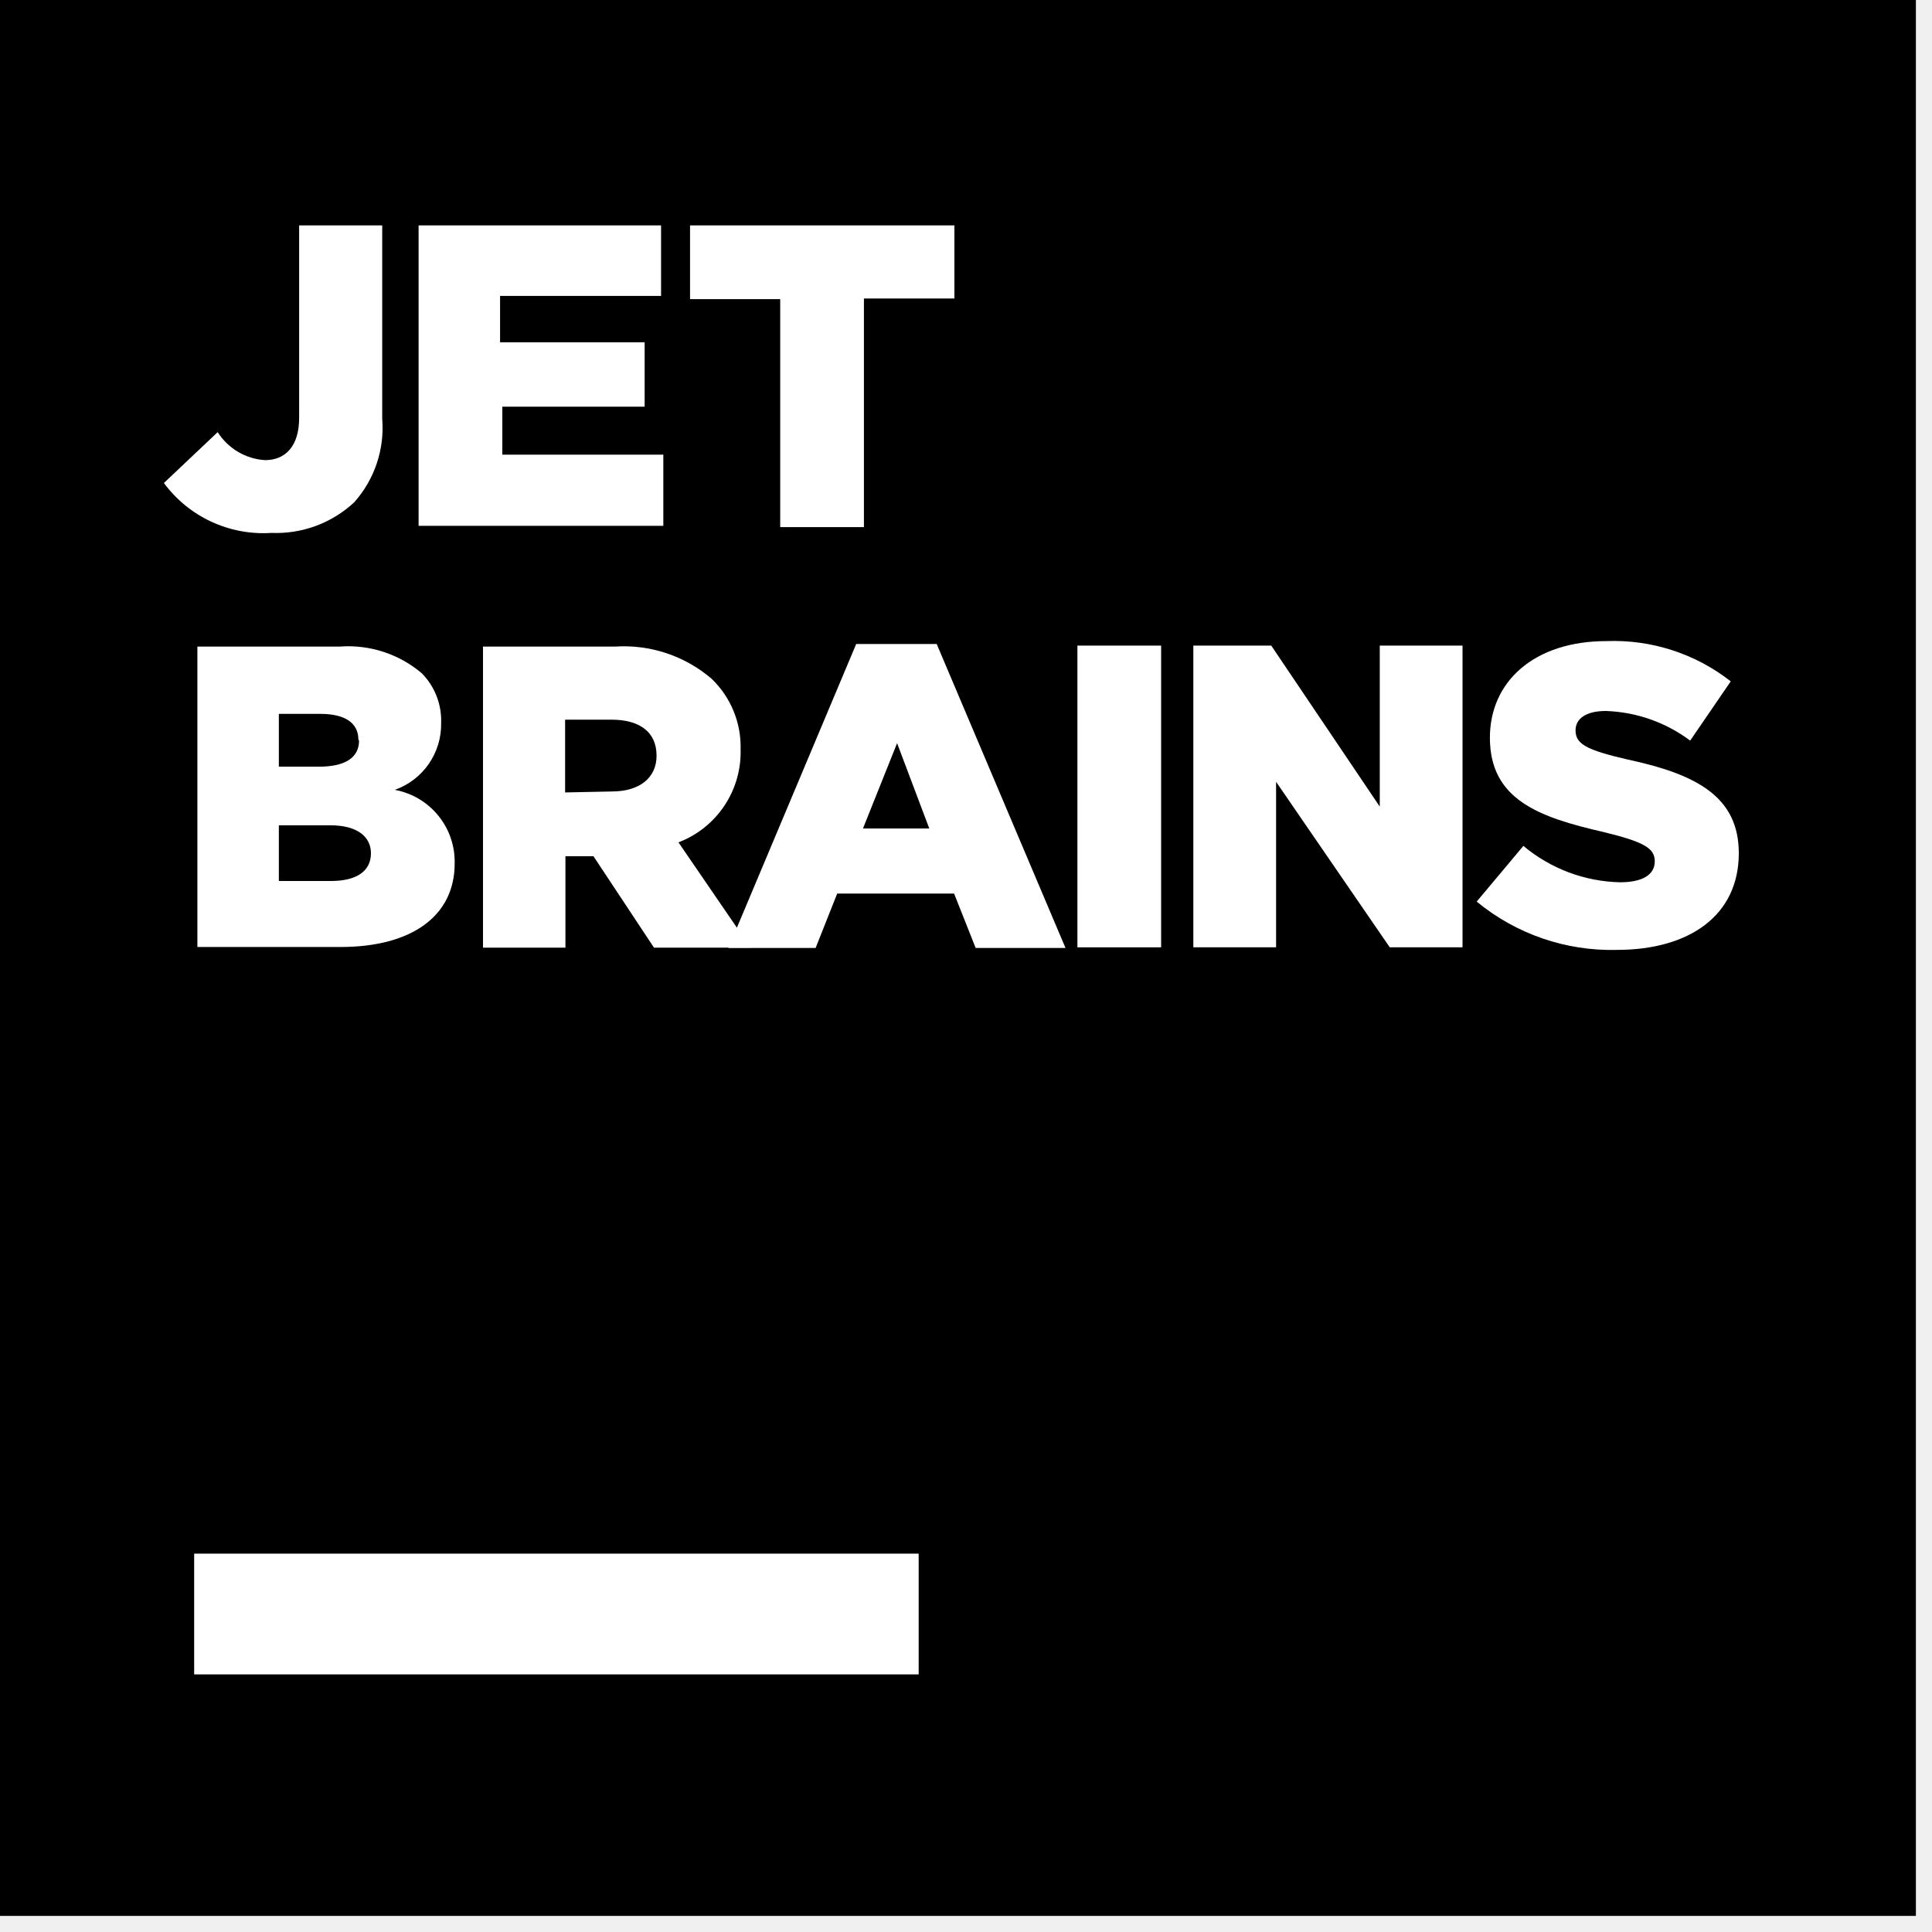
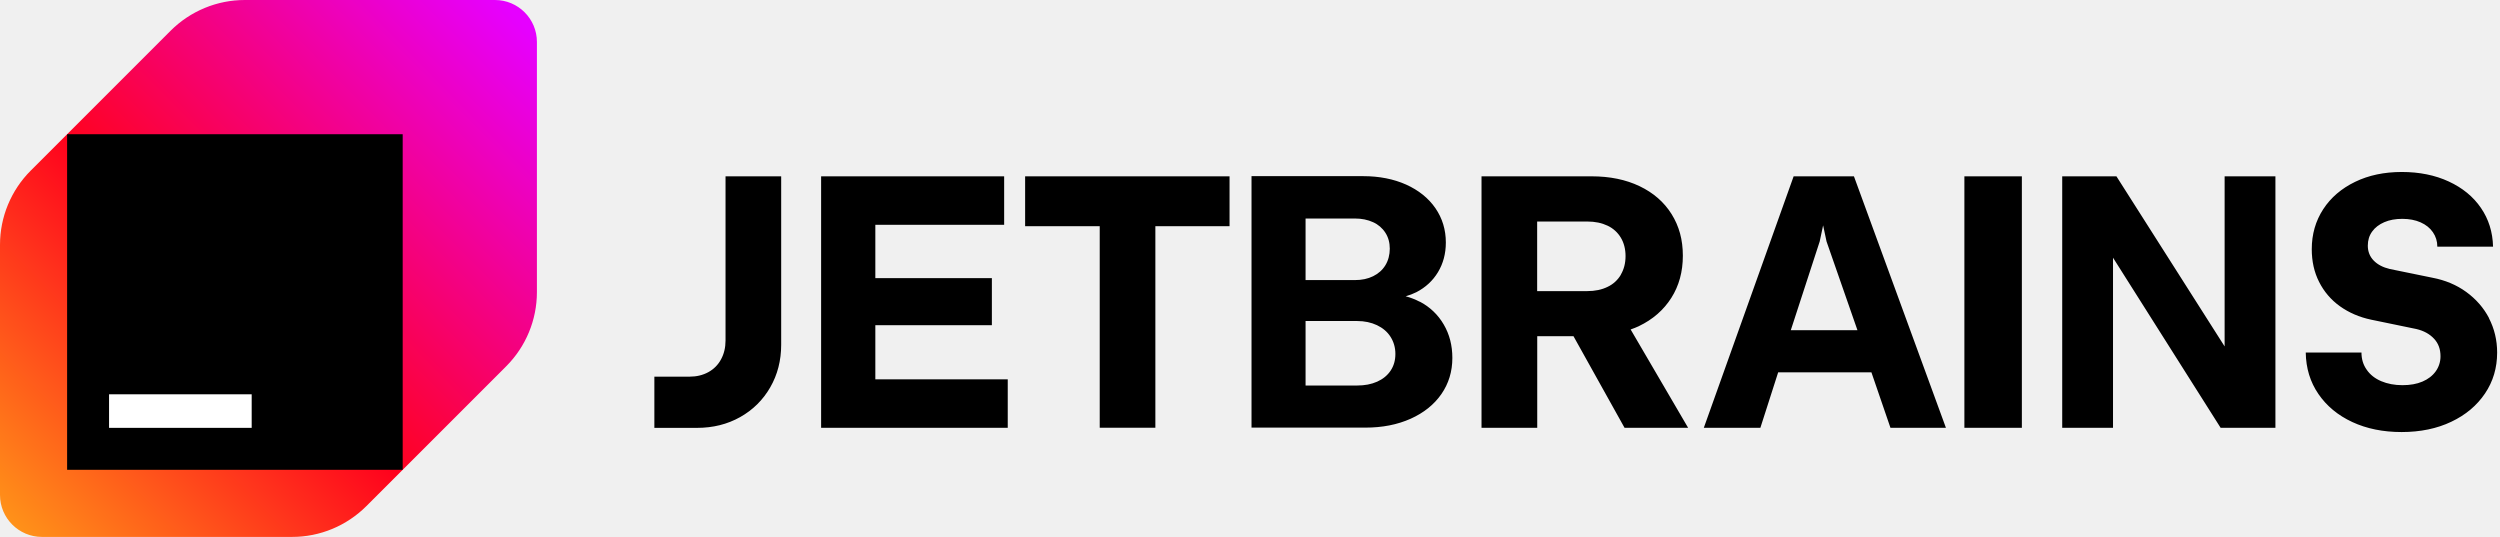
- <svg xmlns="http://www.w3.org/2000/svg" height="105" viewBox="23 23 60 60" width="105">
-   <path d="m22.5 22.5h60v60h-60z" />
-   <g fill="#fff">
-     <path d="m29.03 71.25h22.5v3.75h-22.5z" />
-     <path d="m28.09 38 1.67-1.58a1.88 1.88 0 0 0 1.47.87c.64 0 1.06-.44 1.06-1.31v-5.98h2.58v6a3.48 3.48 0 0 1 -.87 2.6 3.56 3.56 0 0 1 -2.57.95 3.84 3.84 0 0 1 -3.34-1.55z" />
-     <path d="m36 30h7.53v2.19h-5v1.44h4.49v2h-4.42v1.49h5v2.21h-7.6z" />
-     <path d="m47.23 32.29h-2.8v-2.29h8.21v2.27h-2.81v7.1h-2.6z" />
-     <path d="m29.13 43.08h4.42a3.53 3.53 0 0 1 2.55.83 2.09 2.09 0 0 1 .6 1.53 2.16 2.16 0 0 1 -1.44 2.09 2.27 2.27 0 0 1 1.86 2.29c0 1.61-1.31 2.59-3.55 2.59h-4.44zm5 2.89c0-.52-.42-.8-1.18-.8h-1.29v1.64h1.24c.79 0 1.25-.26 1.25-.81zm-.9 2.66h-1.57v1.73h1.62c.8 0 1.24-.31 1.24-.86 0-.5-.4-.87-1.27-.87z" />
-     <path d="m38 43.08h4.1a4.19 4.19 0 0 1 3 1 2.93 2.93 0 0 1 .9 2.19 3 3 0 0 1 -1.93 2.89l2.24 3.27h-3l-1.88-2.84h-.87v2.84h-2.56zm4 4.5c.87 0 1.39-.43 1.39-1.11 0-.75-.54-1.12-1.4-1.12h-1.44v2.26z" />
-     <path d="m49.59 43h2.5l4 9.44h-2.79l-.67-1.69h-3.63l-.67 1.69h-2.71zm2.27 5.73-1-2.65-1.06 2.65z" />
-     <path d="m56.46 43.05h2.6v9.37h-2.6z" />
-     <path d="m60.06 43.05h2.42l3.37 5v-5h2.57v9.37h-2.26l-3.53-5.14v5.14h-2.57z" />
-     <path d="m68.86 51 1.45-1.73a4.84 4.84 0 0 0 3 1.13c.71 0 1.08-.24 1.08-.65 0-.4-.31-.6-1.59-.91-2-.46-3.53-1-3.53-2.93 0-1.74 1.37-3 3.62-3a5.89 5.89 0 0 1 3.86 1.25l-1.26 1.84a4.63 4.63 0 0 0 -2.62-.92c-.63 0-.94.25-.94.6 0 .42.32.61 1.63.91 2.14.46 3.44 1.16 3.44 2.91 0 1.91-1.51 3-3.79 3a6.58 6.58 0 0 1 -4.35-1.5z" />
-   </g>
-   <path d="m0 0h105v105h-105z" fill="none" />
+ <svg xmlns="http://www.w3.org/2000/svg" fill="none" class="jetbrains-logo" viewBox="0 0 298 64">
+   <style>--&gt;@media (prefers-color-scheme:dark){.jetbrains-logo .currentColor{fill:#fff}}</style>
+   <linearGradient id="a" x1=".85" x2="62.62" y1="62.72" y2="1.81" gradientUnits="userSpaceOnUse">
+     <stop offset="0" stop-color="#ff9419" />
+     <stop offset=".43" stop-color="#ff021d" />
+     <stop offset=".99" stop-color="#e600ff" />
+   </linearGradient>
+   <path fill="#000" d="M86.484 40.586c0 .846-.179 1.593-.537 2.25a3.718 3.718 0 01-1.514 1.524c-.657.358-1.394.538-2.24.538H78v6.104h5.079c1.912 0 3.624-.428 5.148-1.285s2.719-2.041 3.585-3.545c.866-1.503 1.305-3.196 1.305-5.088V21.018h-6.633zm17.856-1.823h13.891v-5.606H104.34v-6.363h15.355v-5.776H97.877v29.974h22.246v-5.776H104.34v-6.443zm17.865-11.8h8.882v24.02h6.633v-24.02h8.842v-5.945h-24.367v5.955zm47.022 9.002a7.85 7.85 0 00-1.673-.647 7.47 7.47 0 001.275-.488c1.096-.568 1.962-1.364 2.579-2.39.618-1.026.936-2.2.936-3.535 0-1.524-.418-2.888-1.244-4.093-.827-1.195-1.992-2.131-3.486-2.808-1.494-.667-3.206-1.006-5.118-1.006h-13.315v29.974h13.574c2.011 0 3.804-.348 5.387-1.055 1.573-.707 2.798-1.683 3.675-2.948.866-1.255 1.304-2.689 1.304-4.302 0-1.484-.338-2.808-1.026-3.983a7.05 7.05 0 00-2.858-2.729zm-13.603-9.918h5.886c.816 0 1.533.15 2.161.438a3.353 3.353 0 011.464 1.255c.348.537.527 1.175.527 1.902 0 .727-.179 1.414-.527 1.981-.349.568-.837.996-1.464 1.305-.628.309-1.345.458-2.161.458h-5.886v-7.35zm10.138 18.134c-.378.567-.916 1.006-1.603 1.314-.697.309-1.484.458-2.39.458h-6.145v-7.687h6.145c.886 0 1.673.169 2.37.497.687.329 1.235.787 1.613 1.385s.578 1.274.578 2.041c0 .767-.19 1.424-.568 1.992zm29.596-5.308c1.663-.797 2.947-1.922 3.864-3.366.916-1.444 1.374-3.117 1.374-5.029s-.448-3.525-1.344-4.959c-.897-1.434-2.171-2.54-3.814-3.326-1.644-.787-3.546-1.175-5.717-1.175h-13.124v29.974h6.642V40.078h4.322l6.084 10.914h7.578l-6.851-11.72c.339-.12.677-.25.996-.399zm-2.151-6.124a3.599 3.599 0 01-1.583 1.444c-.688.338-1.494.507-2.42.507h-5.975v-8.295h5.975c.926 0 1.732.17 2.42.498a3.637 3.637 0 011.583 1.434c.368.618.558 1.355.558 2.19 0 .837-.19 1.574-.558 2.202zm20.594-11.731l-10.706 29.974h6.742l2.121-6.612h11.114l2.27 6.612h6.612L220.99 21.018zm-.339 18.343l3.445-10.576.409-1.922.408 1.922 3.685 10.576zm20.693 11.631h6.851V21.018h-6.851zm31.02-9.7l-12.896-20.274h-6.463v29.974h6.055V30.717l12.826 20.275h6.533V21.018h-6.055zm31.528-3.355c-.647-1.245-1.564-2.29-2.729-3.137-1.165-.846-2.509-1.404-4.023-1.693l-5.098-1.045c-.797-.19-1.434-.518-1.902-.996-.469-.478-.708-1.076-.708-1.783 0-.647.17-1.205.518-1.683.339-.478.827-.846 1.444-1.115.618-.269 1.335-.398 2.151-.398.817 0 1.554.139 2.181.418s1.115.667 1.464 1.175.528 1.075.528 1.723h6.642c-.04-1.743-.528-3.287-1.444-4.621-.916-1.344-2.201-2.39-3.834-3.147-1.633-.757-3.505-1.135-5.597-1.135-2.091 0-3.943.388-5.566 1.175s-2.898 1.872-3.804 3.266c-.906 1.395-1.364 2.978-1.364 4.76 0 1.444.288 2.749.876 3.904a7.908 7.908 0 002.479 2.898c1.076.767 2.311 1.304 3.725 1.603l5.397 1.115c.886.21 1.584.598 2.101 1.156.518.557.767 1.244.767 2.08a3.03 3.03 0 01-.567 1.803c-.379.528-.907.936-1.584 1.225s-1.474.428-2.39.428-1.782-.159-2.529-.478c-.747-.318-1.325-.776-1.733-1.374-.418-.587-.617-1.275-.617-2.041h-6.642c.029 1.872.527 3.515 1.513 4.949.976 1.424 2.32 2.54 4.033 3.336 1.713.797 3.675 1.195 5.886 1.195 2.21 0 4.202-.408 5.915-1.225 1.723-.816 3.057-1.942 4.023-3.376s1.444-3.057 1.444-4.87c0-1.483-.329-2.847-.976-4.102z" class="currentColor" />
+   <path fill="url(#a)" d="M20.34 3.66L3.66 20.34A12.504 12.504 0 000 29.18V59c0 2.76 2.24 5 5 5h29.82c3.32 0 6.49-1.32 8.84-3.66l16.68-16.68c2.34-2.34 3.66-5.52 3.66-8.84V5c0-2.76-2.24-5-5-5H29.18c-3.32 0-6.49 1.32-8.84 3.66z" />
+   <path fill="#000" d="M48 16H8v40h40z" />
+   <path fill="#fff" d="M30 47H13v4h17z" />
</svg>
